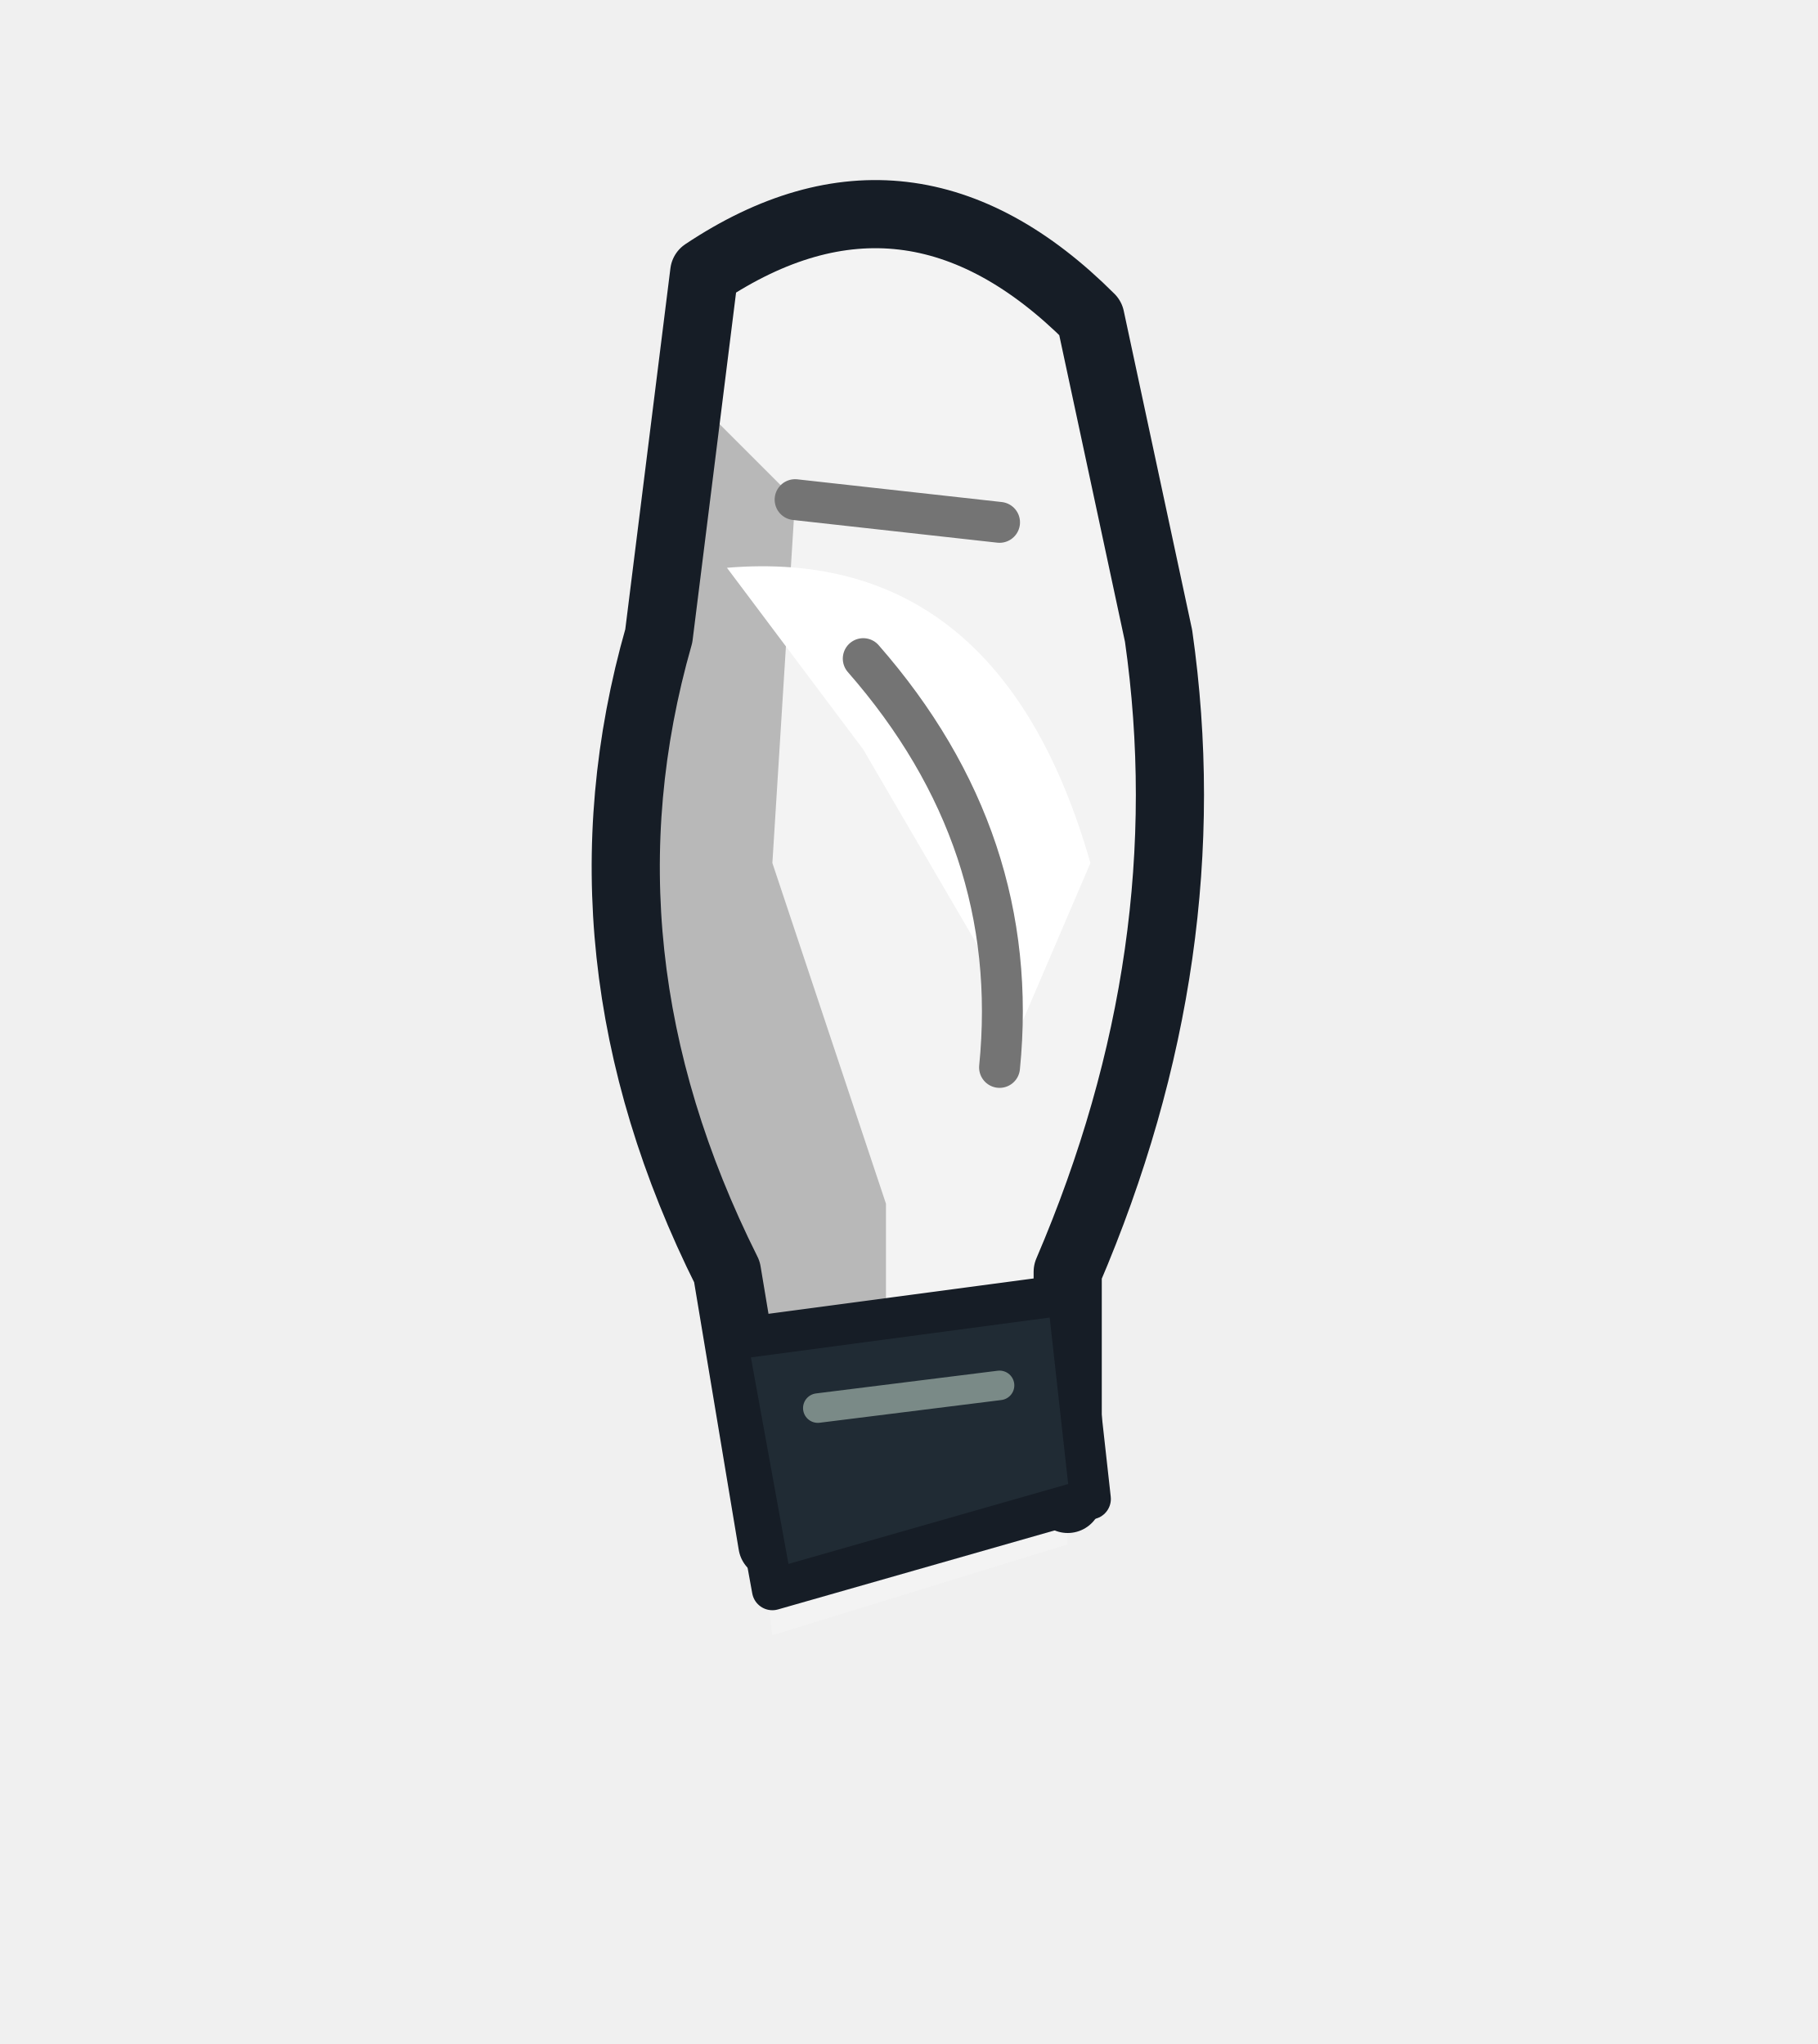
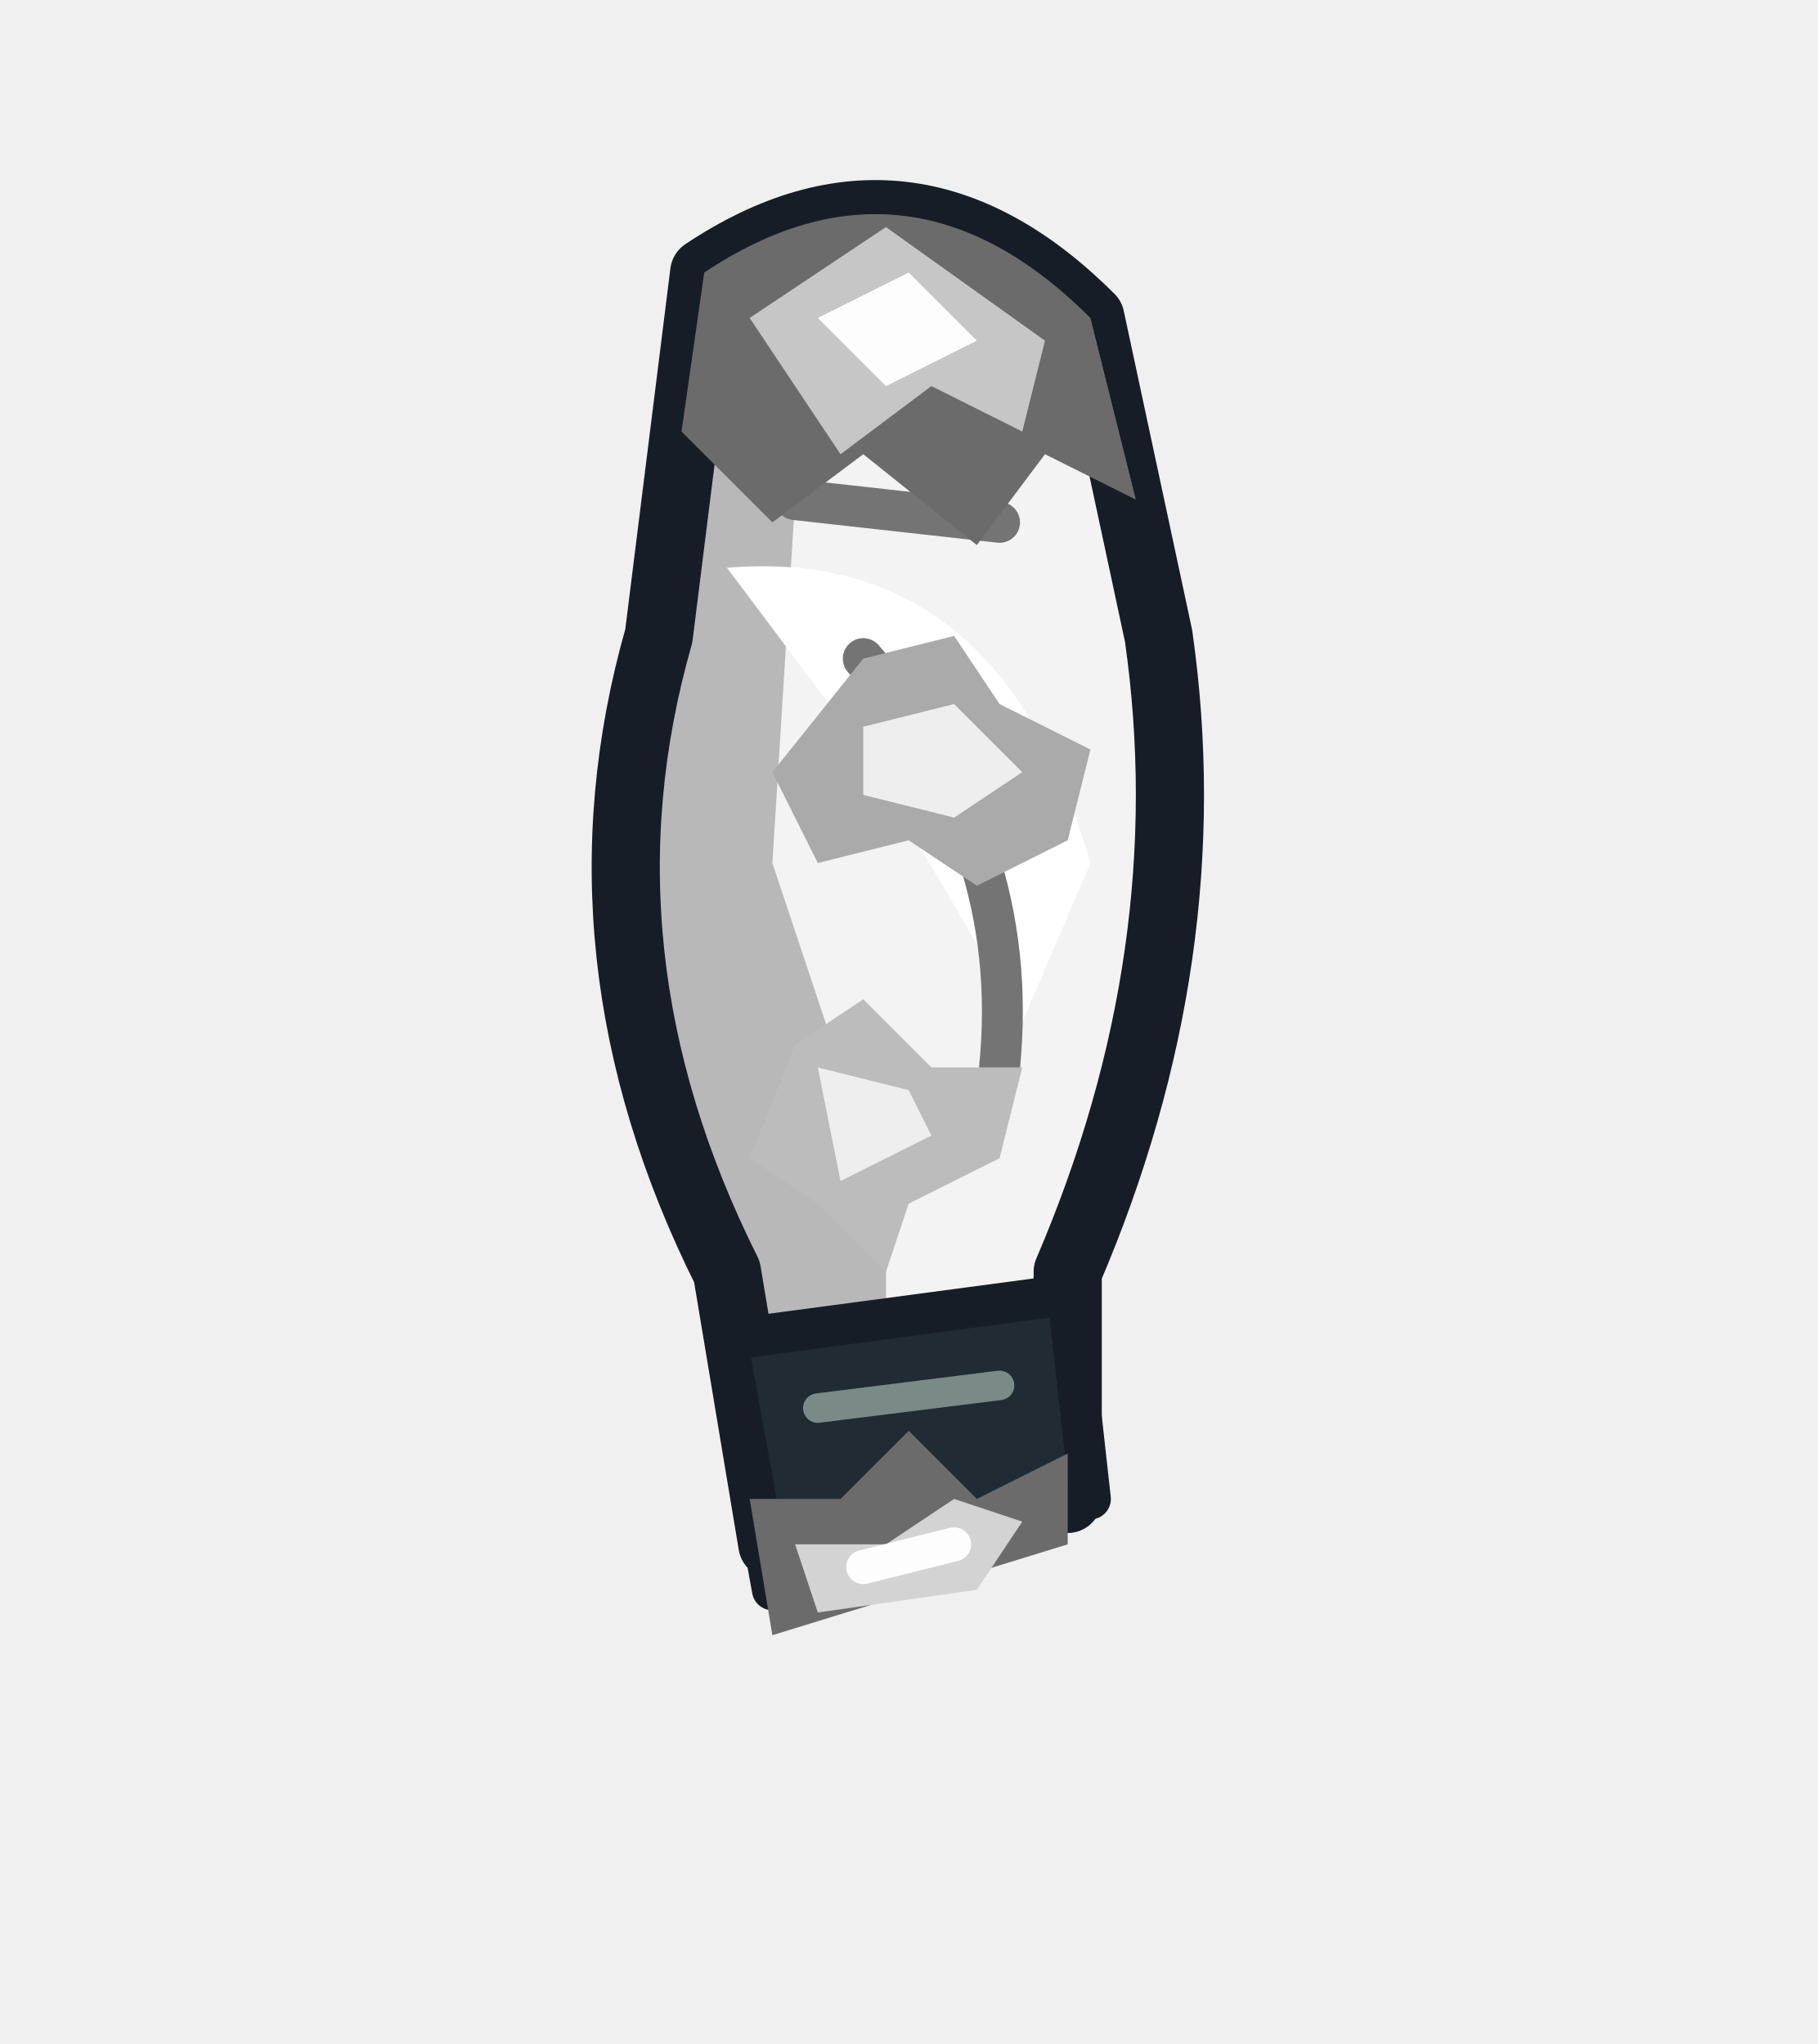
<svg xmlns="http://www.w3.org/2000/svg" width="80" height="90" viewBox="0 0 80 90">
  <g id="skin" stroke-linecap="round" stroke-linejoin="round">
    <path d="M31 12 Q40 6 48 14 L51 28 Q53 42 47 56 L47 68 L34 72 L32 56 Q25 42 29 28 Z" fill="#f3f3f3" stroke="none" />
    <path d="M31 18 L35 22 L34 38 L39 53 L39 69 L34 70 L32 56 Q26 42 29 28 Z" fill="#b8b8b8" stroke="none" />
    <path d="M32 25 Q44 24 48 38 L45 45 L38 33 Z" fill="#ffffff" stroke="none" />
    <path d="M35 22 L44 23 M38 29 Q45 37 44 47" fill="none" stroke="#747474" stroke-width="1.8" />
  </g>
  <g id="fixed" stroke-linecap="round" stroke-linejoin="round">
    <path d="M34 68 L32 56 Q25 42 29 28 L31 12 Q40 6 48 14 L51 28 Q53 42 47 56 L47 66" fill="none" stroke="#161d26" stroke-width="3" />
    <path d="M32 59 L47 57 L48 66 L34 70 Z" fill="#202b34" stroke="#161d26" stroke-width="1.8" />
    <path d="M36 62 L44 61" fill="none" stroke="#7a8a87" stroke-width="1.3" />
  </g>
+   <g id="gib_blood" stroke-linecap="round" stroke-linejoin="round">
+     <path d="M31 12 Q40 6 48 14 L50 22 L46 20 L43 24 L38 20 L34 23 L30 19 Z" fill="#6b6b6b" />
+     <path d="M33 14 L39 10 L46 15 L45 19 L41 17 L37 20 Z" fill="#c6c6c6" />
+     <path d="M36 14 L40 12 L43 15 L39 17 Z" fill="#fdfdfd" />
+     <path d="M33 66 L37 66 L40 63 L43 66 L47 64 L47 68 L34 72 Z" fill="#6b6b6b" />
+     <path d="M35 68 L39 68 L42 66 L45 67 L43 70 L36 71 Z" fill="#d3d3d3" />
+     <path d="M38 69 L42 68" fill="none" stroke="#fdfdfd" stroke-width="1.5" />
+     <path d="M38 29 L42 28 L44 31 L48 33 L47 37 L43 39 L40 37 L36 38 L34 34 Z" fill="#aaaaaa" />
+     <path d="M38 32 L42 31 L45 34 L42 36 L38 35 Z" fill="#eeeeee" />
+     <path d="M35 46 L38 44 L41 47 L45 47 L44 51 L40 53 L39 56 L36 53 L33 51 Z" fill="#bcbcbc" />
+     <path d="M36 47 L40 48 L41 50 L37 52 Z" fill="#eeeeee" />
+   </g>
</svg>
